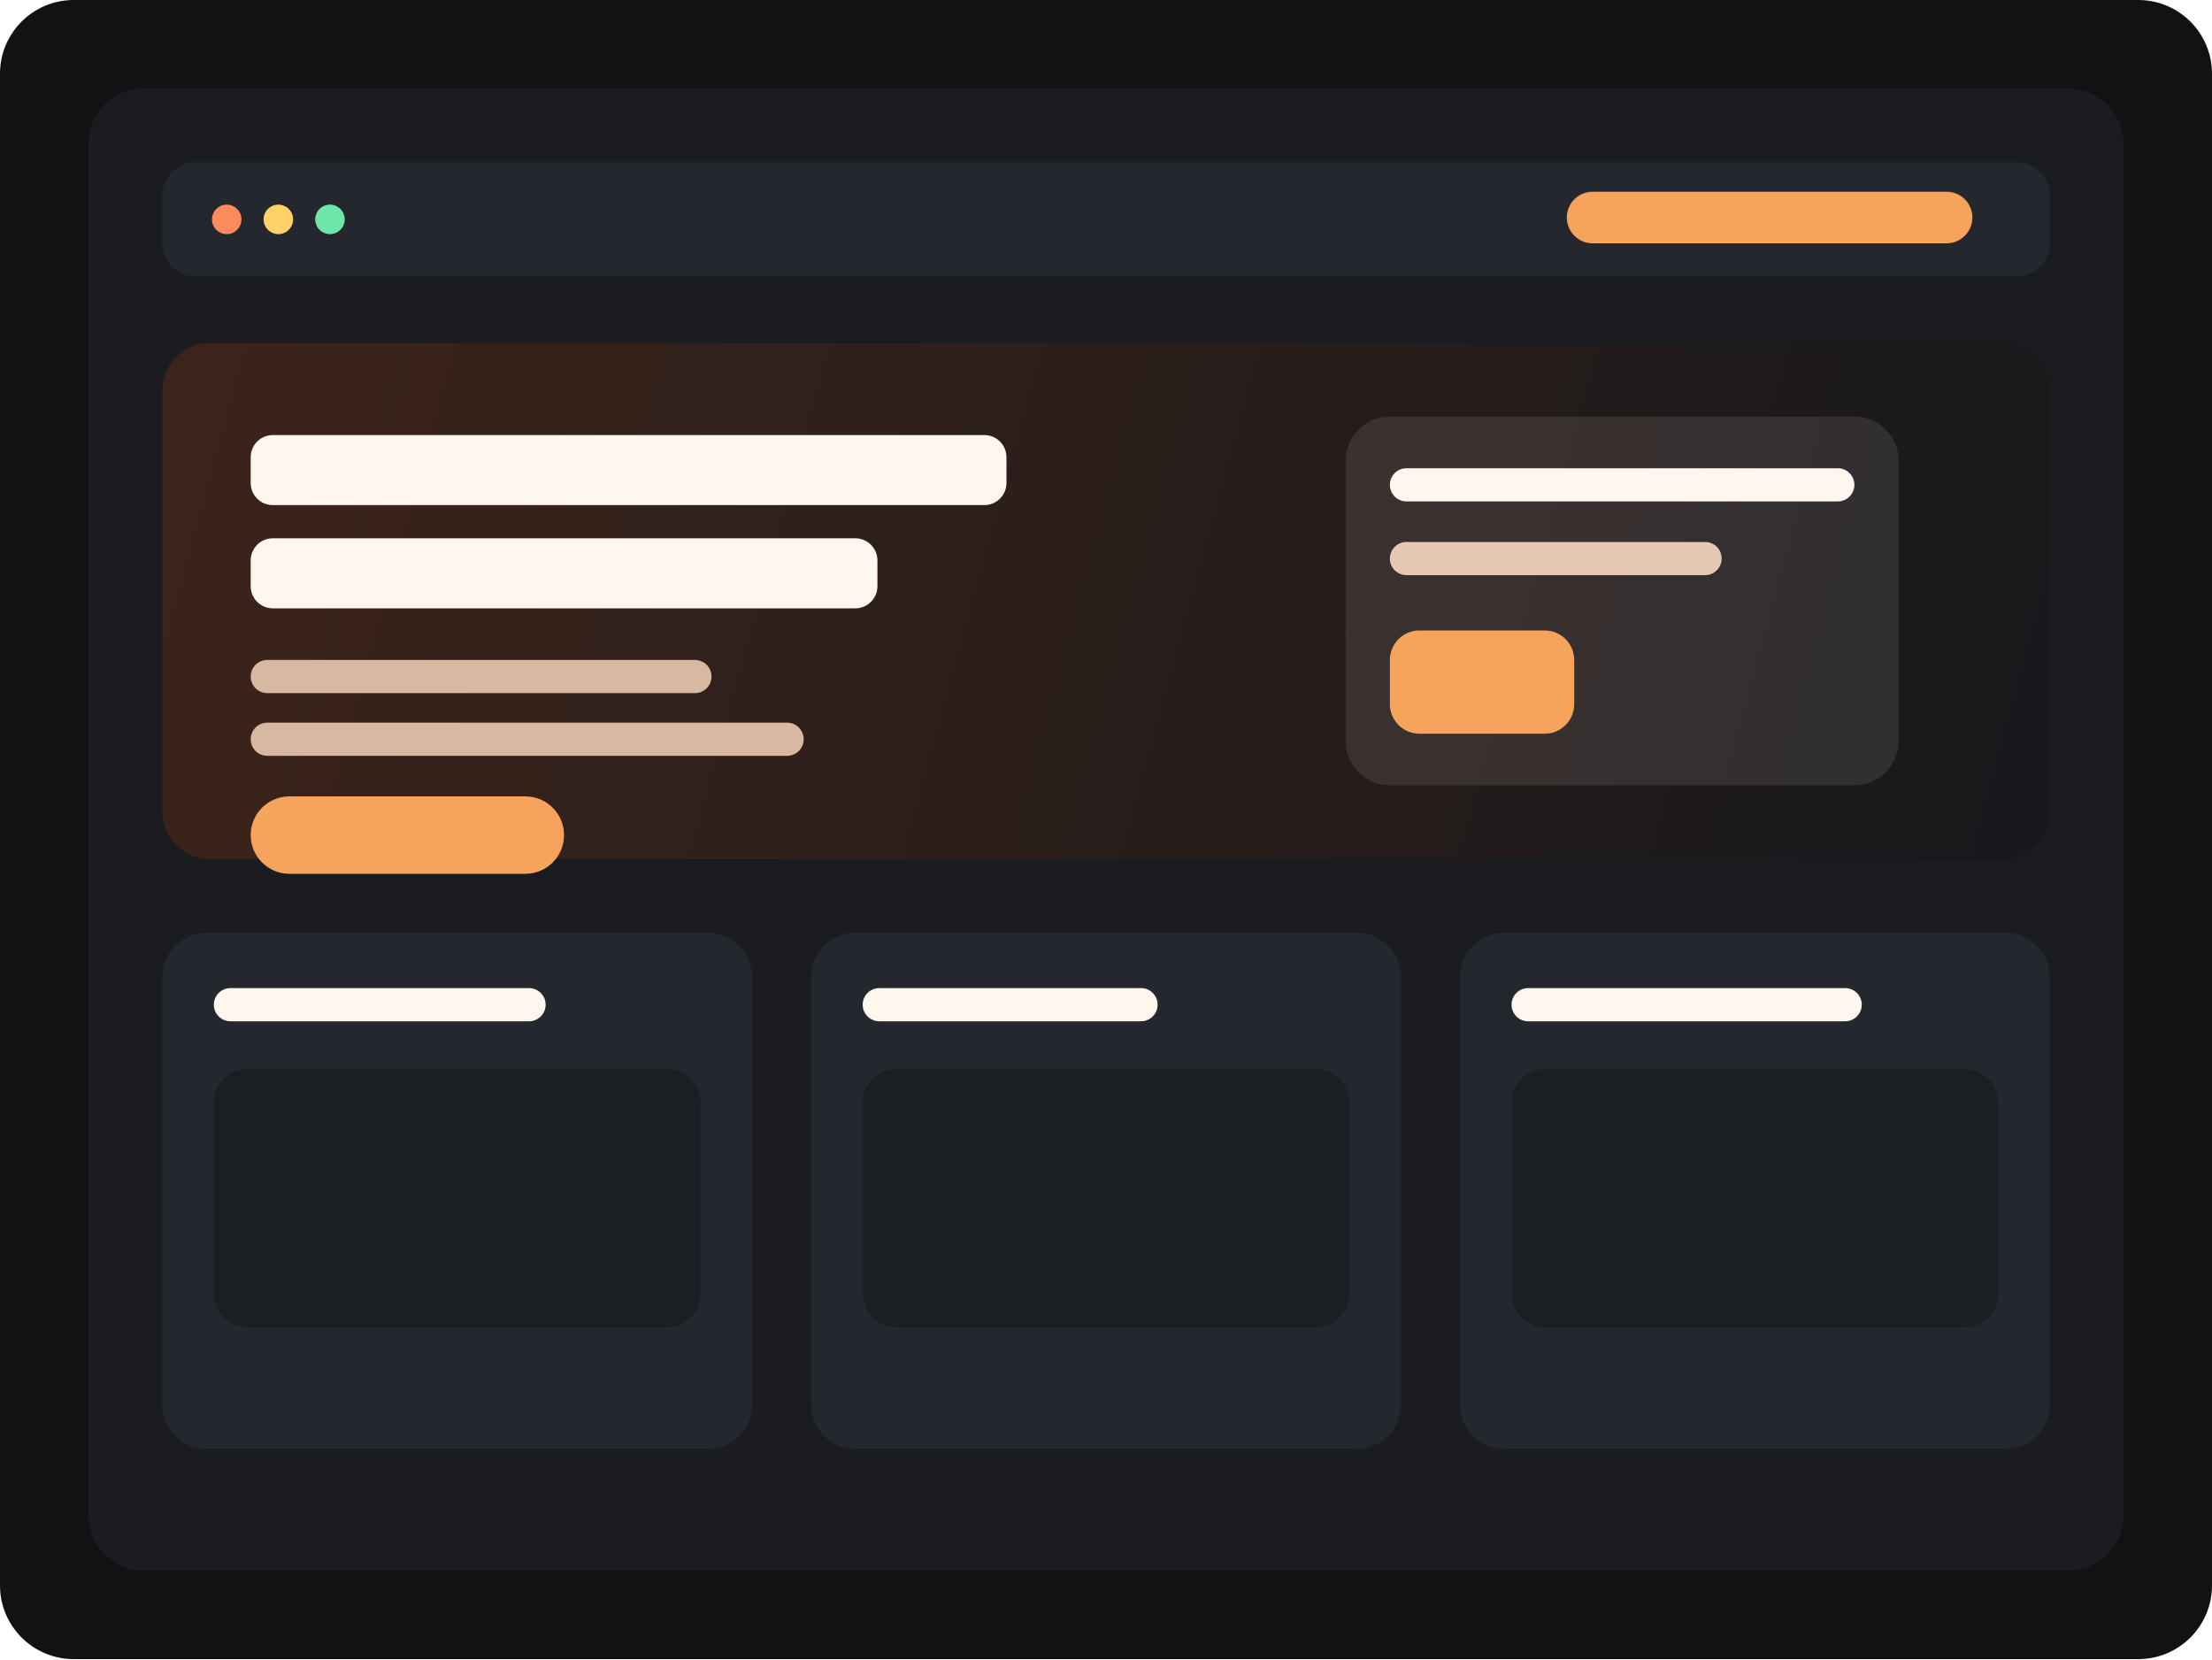
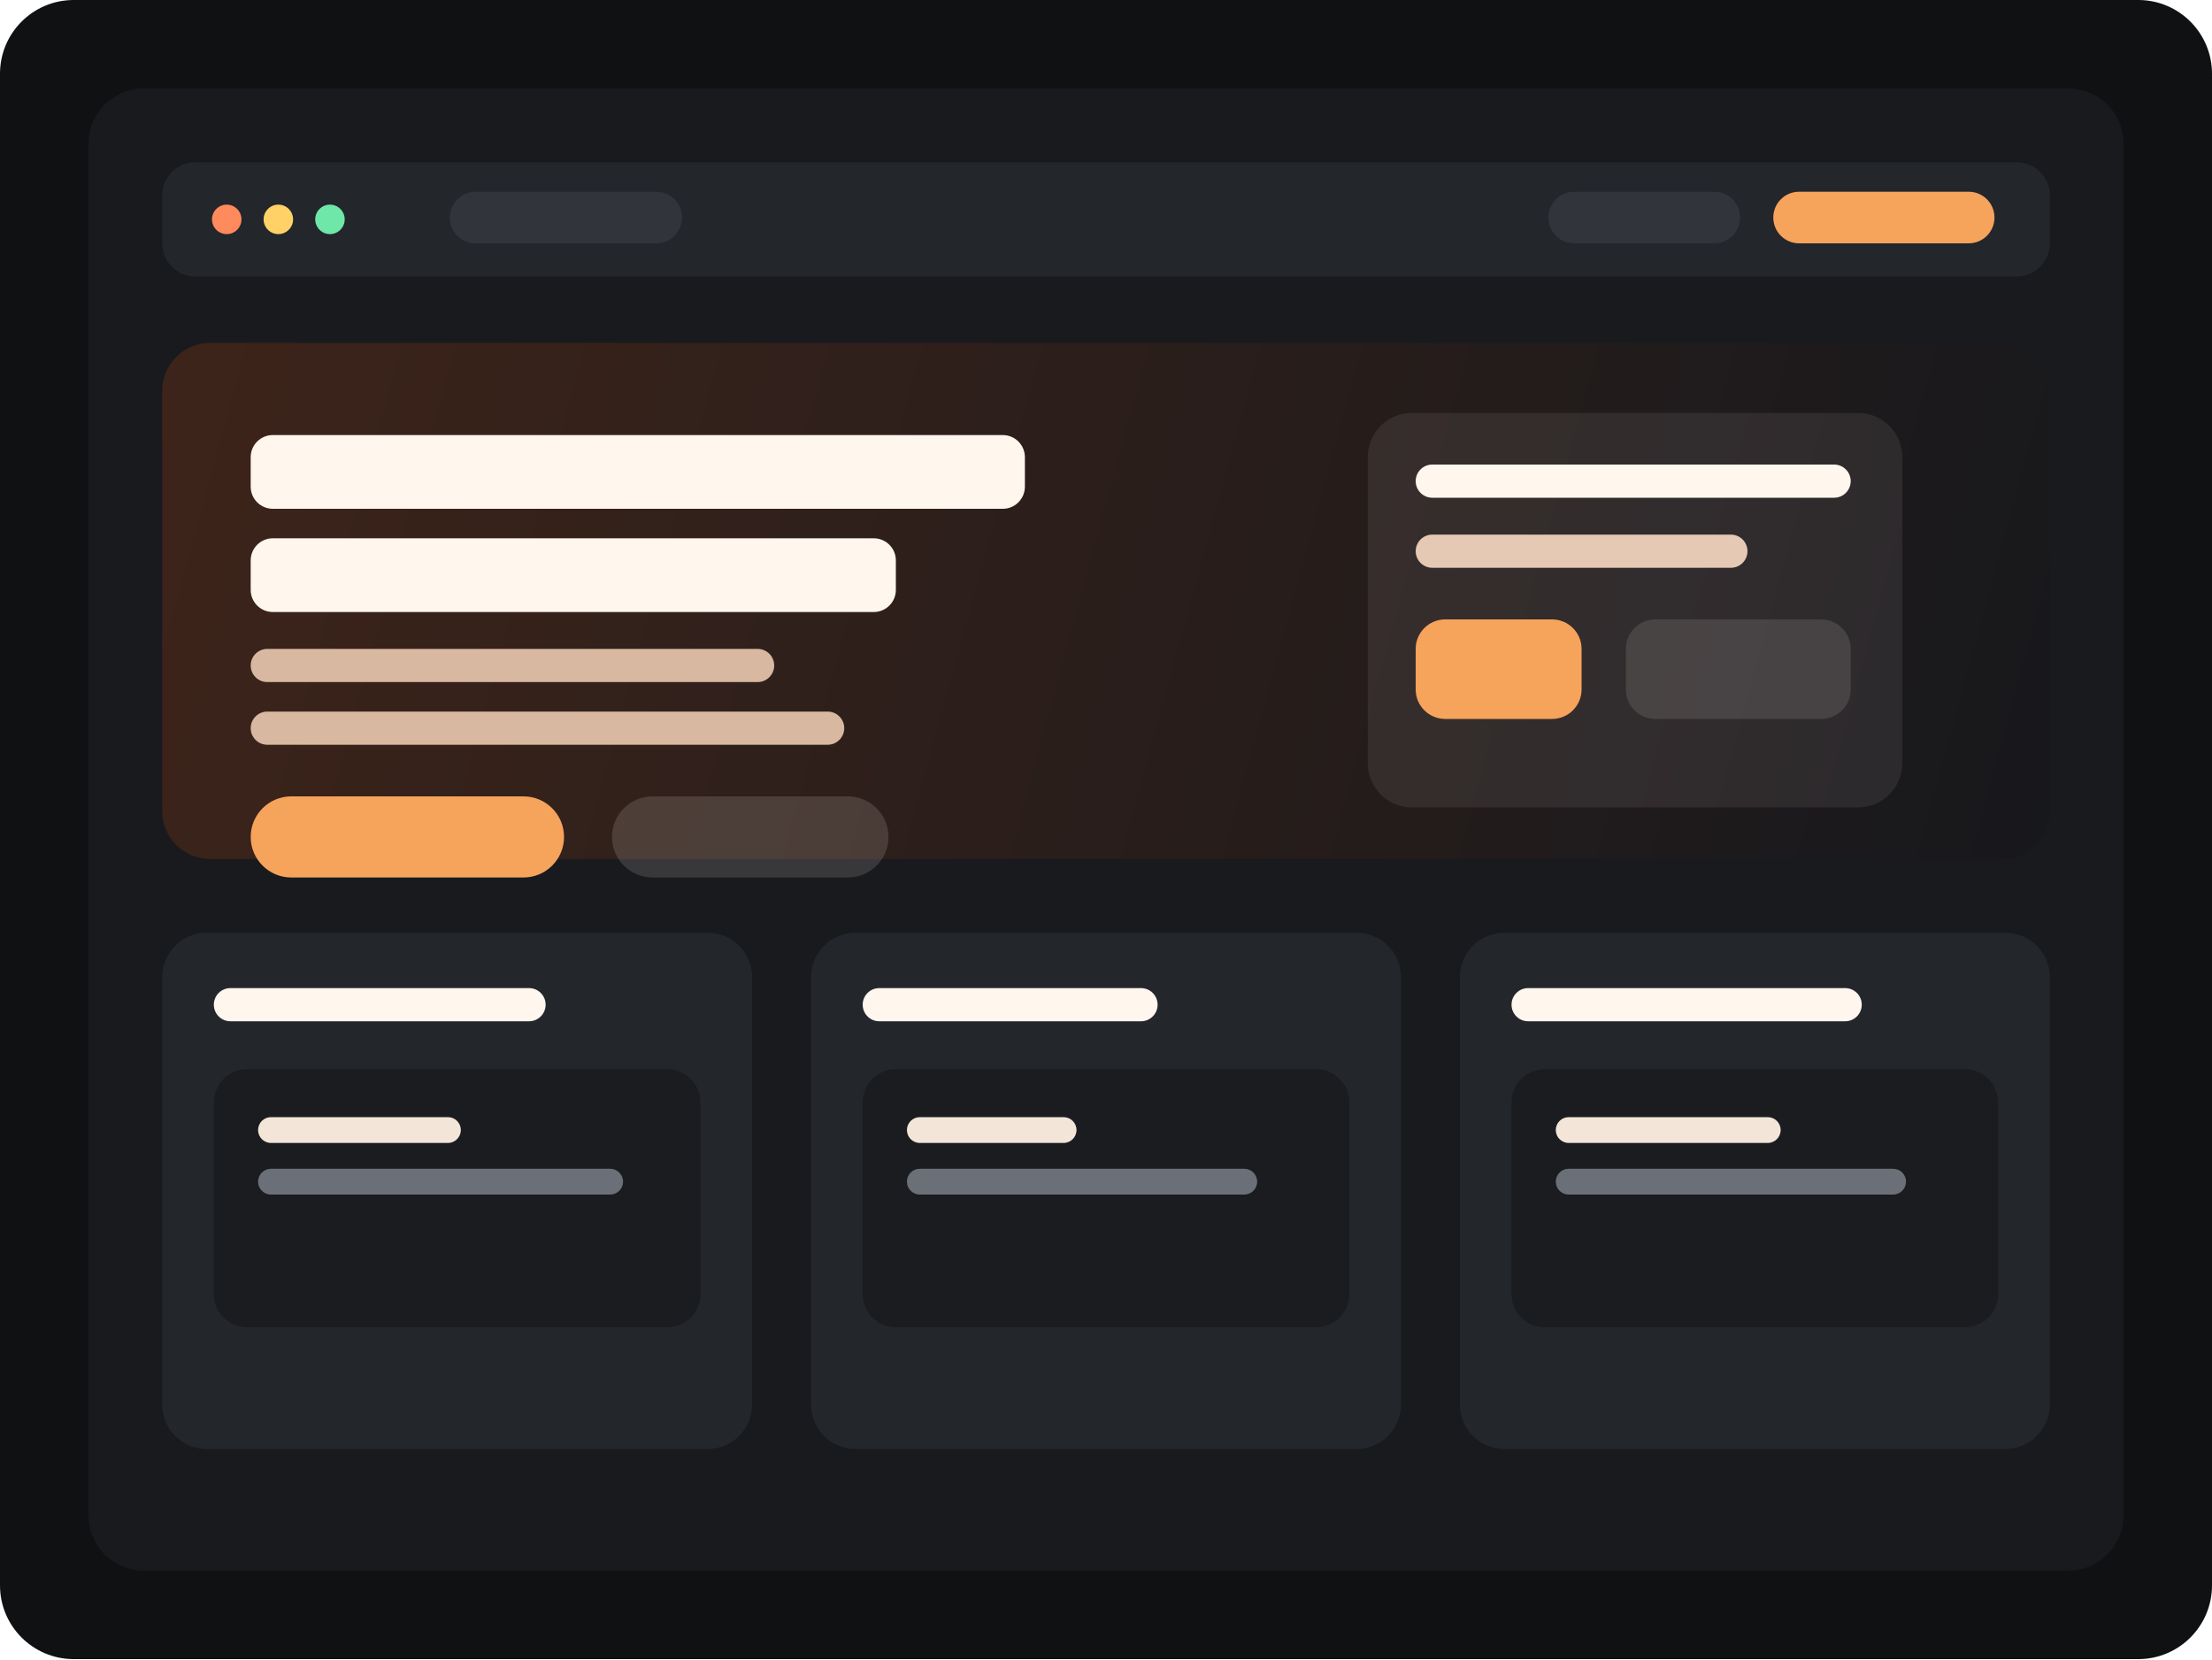
<svg xmlns="http://www.w3.org/2000/svg" width="1200" height="900" viewBox="0 0 1200 900" fill="none">
-   <rect width="1200" height="900" rx="40" fill="#111214" />
-   <rect x="48" y="48" width="1104" height="804" rx="30" fill="#1A1C20" />
-   <rect x="88" y="88" width="1024" height="62" rx="18" fill="#24272D" />
+   <rect width="1200" height="900" rx="40" fill="#101112" />
+   <rect x="48" y="48" width="1104" height="804" rx="30" fill="#181A1E" />
+   <rect x="88" y="88" width="1024" height="62" rx="18" fill="#23262B" />
  <circle cx="123" cy="119" r="8" fill="#FF8A5B" />
  <circle cx="151" cy="119" r="8" fill="#FFD166" />
  <circle cx="179" cy="119" r="8" fill="#6EE7A8" />
-   <rect x="850" y="104" width="220" height="28" rx="14" fill="#F6A35C" />
+   <rect x="244" y="104" width="126" height="28" rx="14" fill="#31353B" />
+   <rect x="840" y="104" width="104" height="28" rx="14" fill="#31353B" />
+   <rect x="962" y="104" width="120" height="28" rx="14" fill="#F6A35C" />
  <rect x="88" y="186" width="1024" height="280" rx="26" fill="url(#paint0_linear)" />
-   <rect x="136" y="236" width="410" height="38" rx="12" fill="#FFF6EE" />
-   <rect x="136" y="292" width="340" height="38" rx="12" fill="#FFF6EE" />
-   <rect x="136" y="358" width="250" height="18" rx="9" fill="#D8B8A0" />
-   <rect x="136" y="392" width="300" height="18" rx="9" fill="#D8B8A0" />
-   <rect x="136" y="432" width="170" height="42" rx="21" fill="#F6A35C" />
-   <rect x="730" y="226" width="300" height="200" rx="24" fill="#FFF6EE" fill-opacity="0.1" />
-   <rect x="754" y="254" width="252" height="18" rx="9" fill="#FFF6EE" />
-   <rect x="754" y="294" width="180" height="18" rx="9" fill="#E5C9B5" />
-   <rect x="754" y="342" width="100" height="56" rx="16" fill="#F6A35C" />
-   <rect x="88" y="506" width="320" height="280" rx="24" fill="#24272D" />
-   <rect x="440" y="506" width="320" height="280" rx="24" fill="#24272D" />
-   <rect x="792" y="506" width="320" height="280" rx="24" fill="#24272D" />
+   <rect x="136" y="236" width="420" height="40" rx="12" fill="#FFF6EE" />
+   <rect x="136" y="292" width="350" height="40" rx="12" fill="#FFF6EE" />
+   <rect x="136" y="352" width="284" height="18" rx="9" fill="#D8B8A0" />
+   <rect x="136" y="386" width="322" height="18" rx="9" fill="#D8B8A0" />
+   <rect x="136" y="432" width="170" height="44" rx="22" fill="#F6A35C" />
+   <rect x="332" y="432" width="150" height="44" rx="22" fill="#FFF6EE" fill-opacity="0.14" />
+   <rect x="742" y="224" width="290" height="214" rx="24" fill="#FFF6EE" fill-opacity="0.08" />
+   <rect x="768" y="252" width="236" height="18" rx="9" fill="#FFF6EE" />
+   <rect x="768" y="290" width="180" height="18" rx="9" fill="#E5C9B5" />
+   <rect x="768" y="336" width="90" height="54" rx="16" fill="#F6A35C" />
+   <rect x="882" y="336" width="122" height="54" rx="16" fill="#FFF6EE" fill-opacity="0.12" />
+   <rect x="88" y="506" width="320" height="280" rx="24" fill="#23262B" />
+   <rect x="440" y="506" width="320" height="280" rx="24" fill="#23262B" />
+   <rect x="792" y="506" width="320" height="280" rx="24" fill="#23262B" />
  <rect x="116" y="536" width="180" height="18" rx="9" fill="#FFF6EE" />
  <rect x="468" y="536" width="160" height="18" rx="9" fill="#FFF6EE" />
  <rect x="820" y="536" width="190" height="18" rx="9" fill="#FFF6EE" />
-   <rect x="116" y="580" width="264" height="140" rx="18" fill="#1B1E23" />
-   <rect x="468" y="580" width="264" height="140" rx="18" fill="#1B1E23" />
-   <rect x="820" y="580" width="264" height="140" rx="18" fill="#1B1E23" />
+   <rect x="116" y="580" width="264" height="140" rx="18" fill="#1A1C20" />
+   <rect x="468" y="580" width="264" height="140" rx="18" fill="#1A1C20" />
+   <rect x="820" y="580" width="264" height="140" rx="18" fill="#1A1C20" />
+   <rect x="140" y="606" width="110" height="14" rx="7" fill="#F3E5D8" />
+   <rect x="492" y="606" width="92" height="14" rx="7" fill="#F3E5D8" />
+   <rect x="844" y="606" width="122" height="14" rx="7" fill="#F3E5D8" />
+   <rect x="140" y="634" width="198" height="14" rx="7" fill="#6B7078" />
+   <rect x="492" y="634" width="190" height="14" rx="7" fill="#6B7078" />
+   <rect x="844" y="634" width="190" height="14" rx="7" fill="#6B7078" />
  <defs>
    <linearGradient id="paint0_linear" x1="88" y1="186" x2="1112" y2="466" gradientUnits="userSpaceOnUse">
      <stop stop-color="#3D241A" />
      <stop offset="1" stop-color="#17181C" />
    </linearGradient>
  </defs>
</svg>
